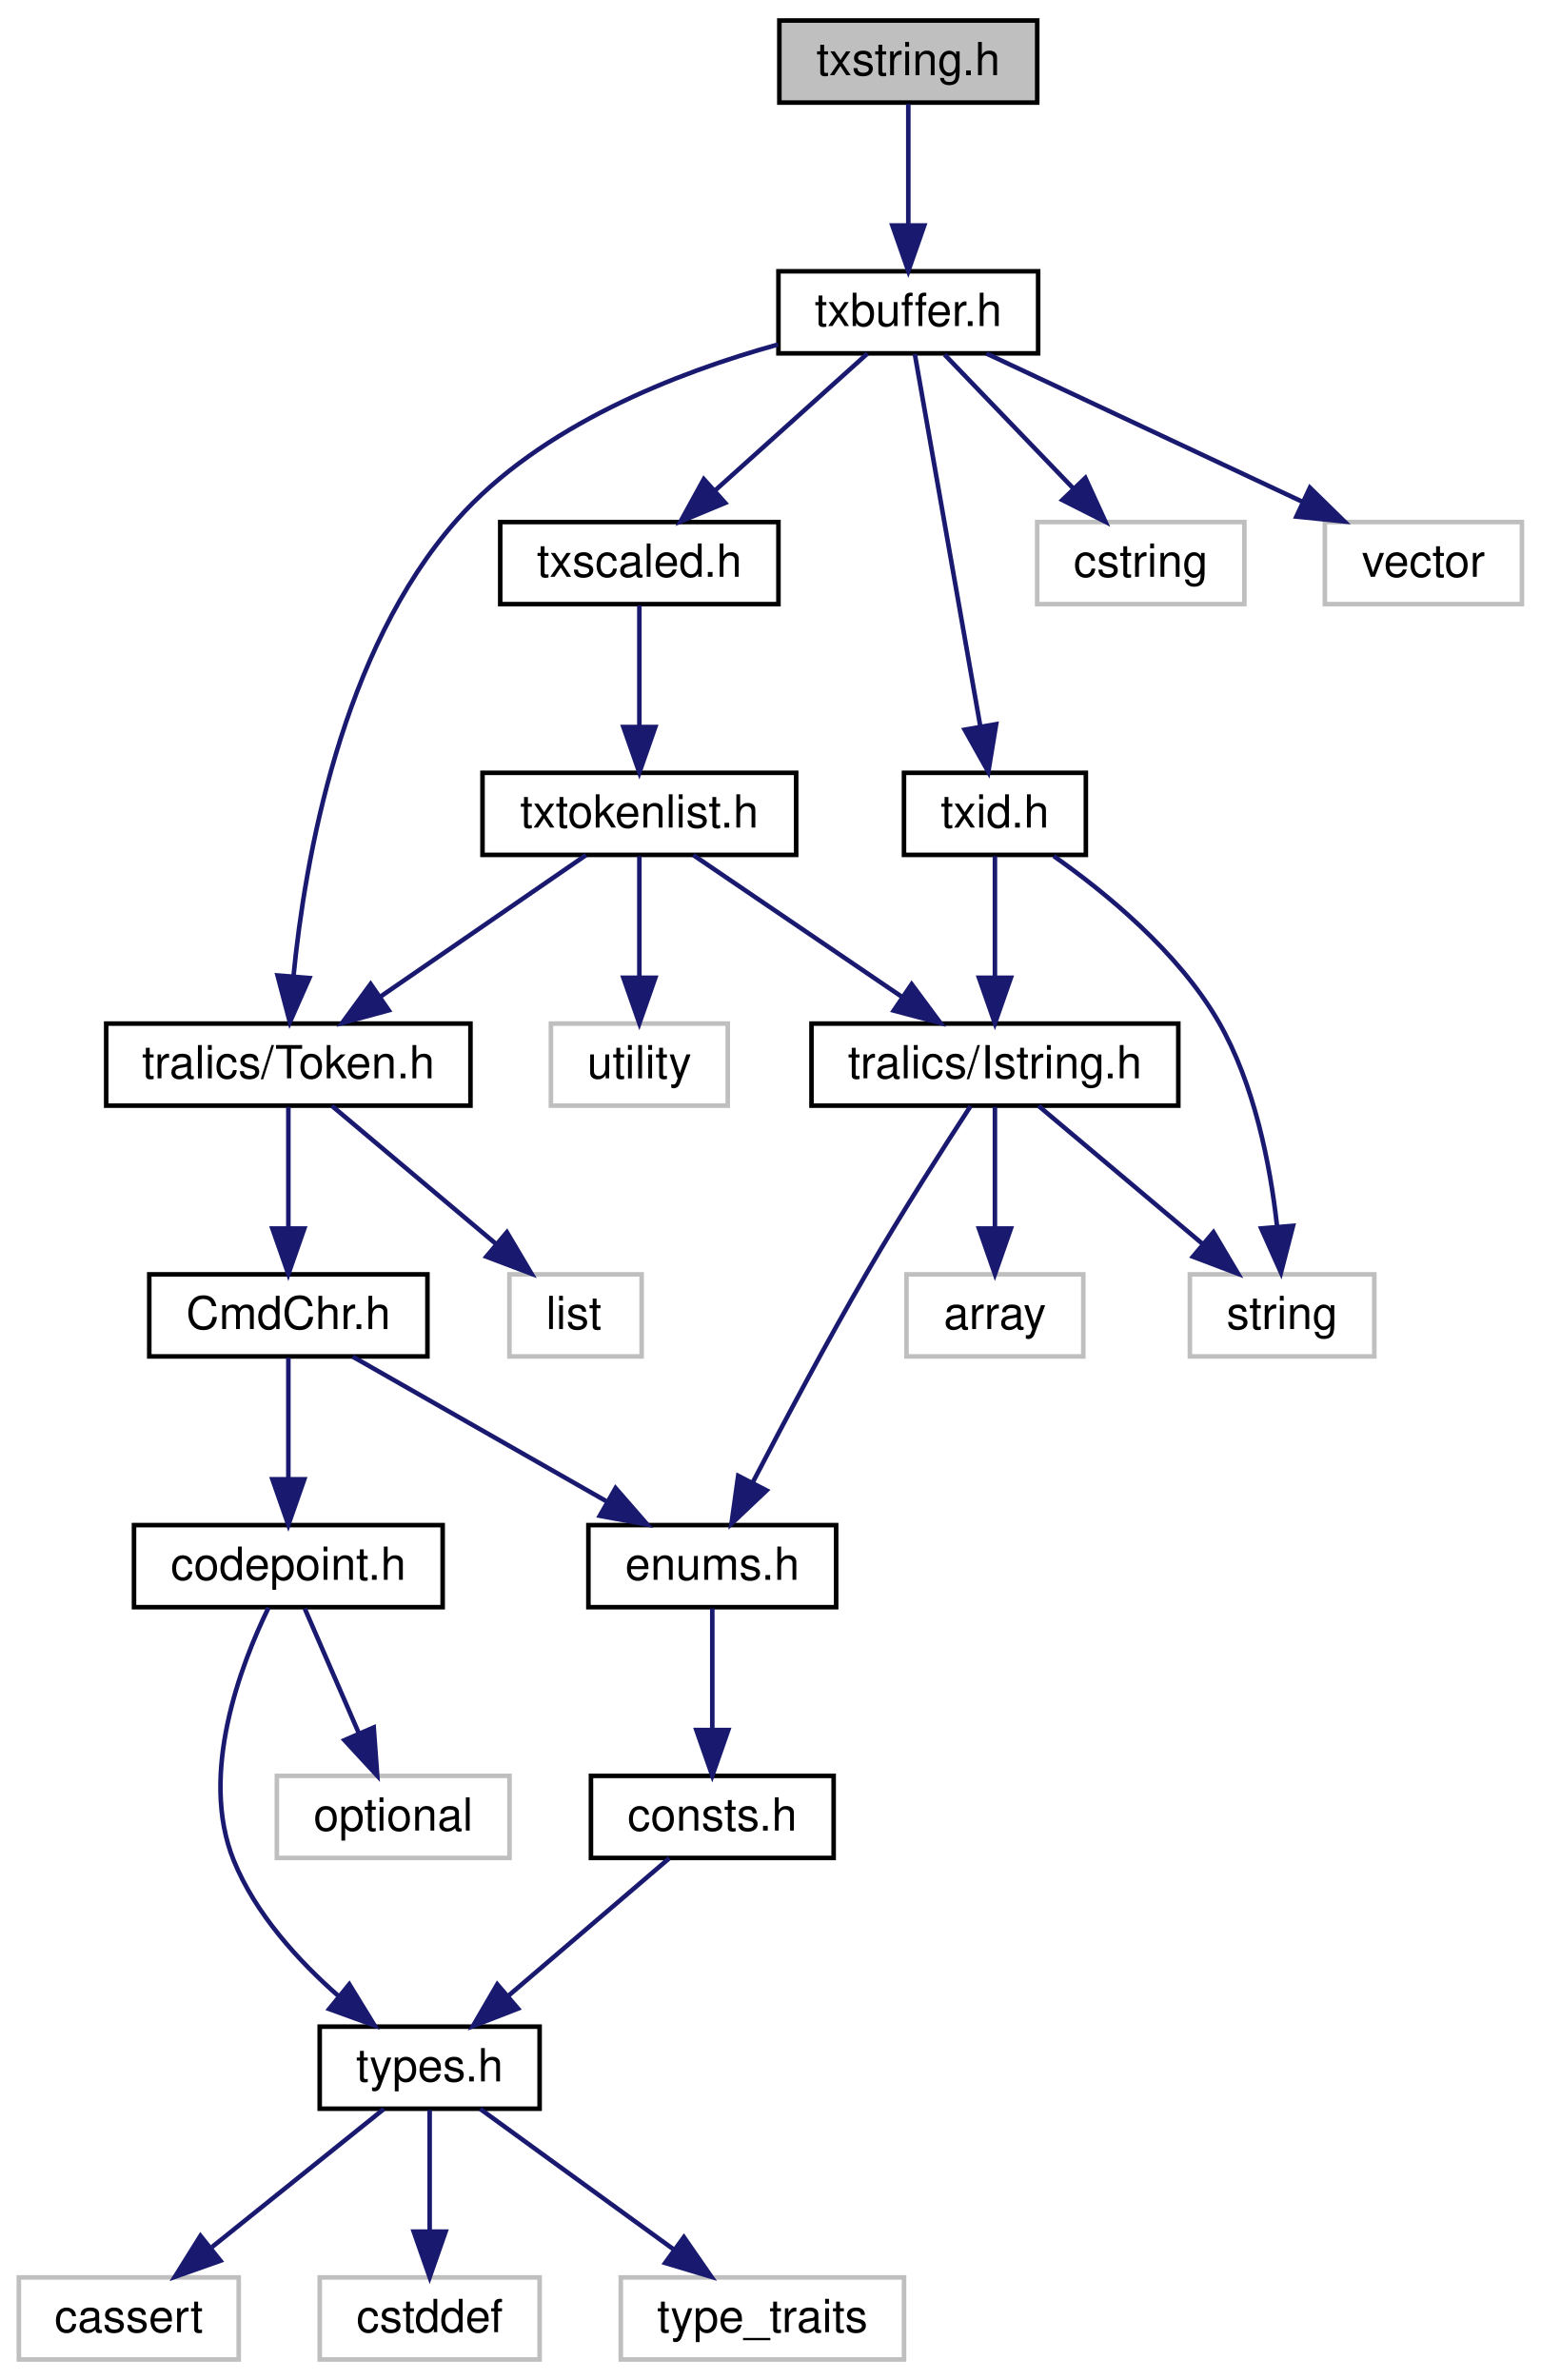
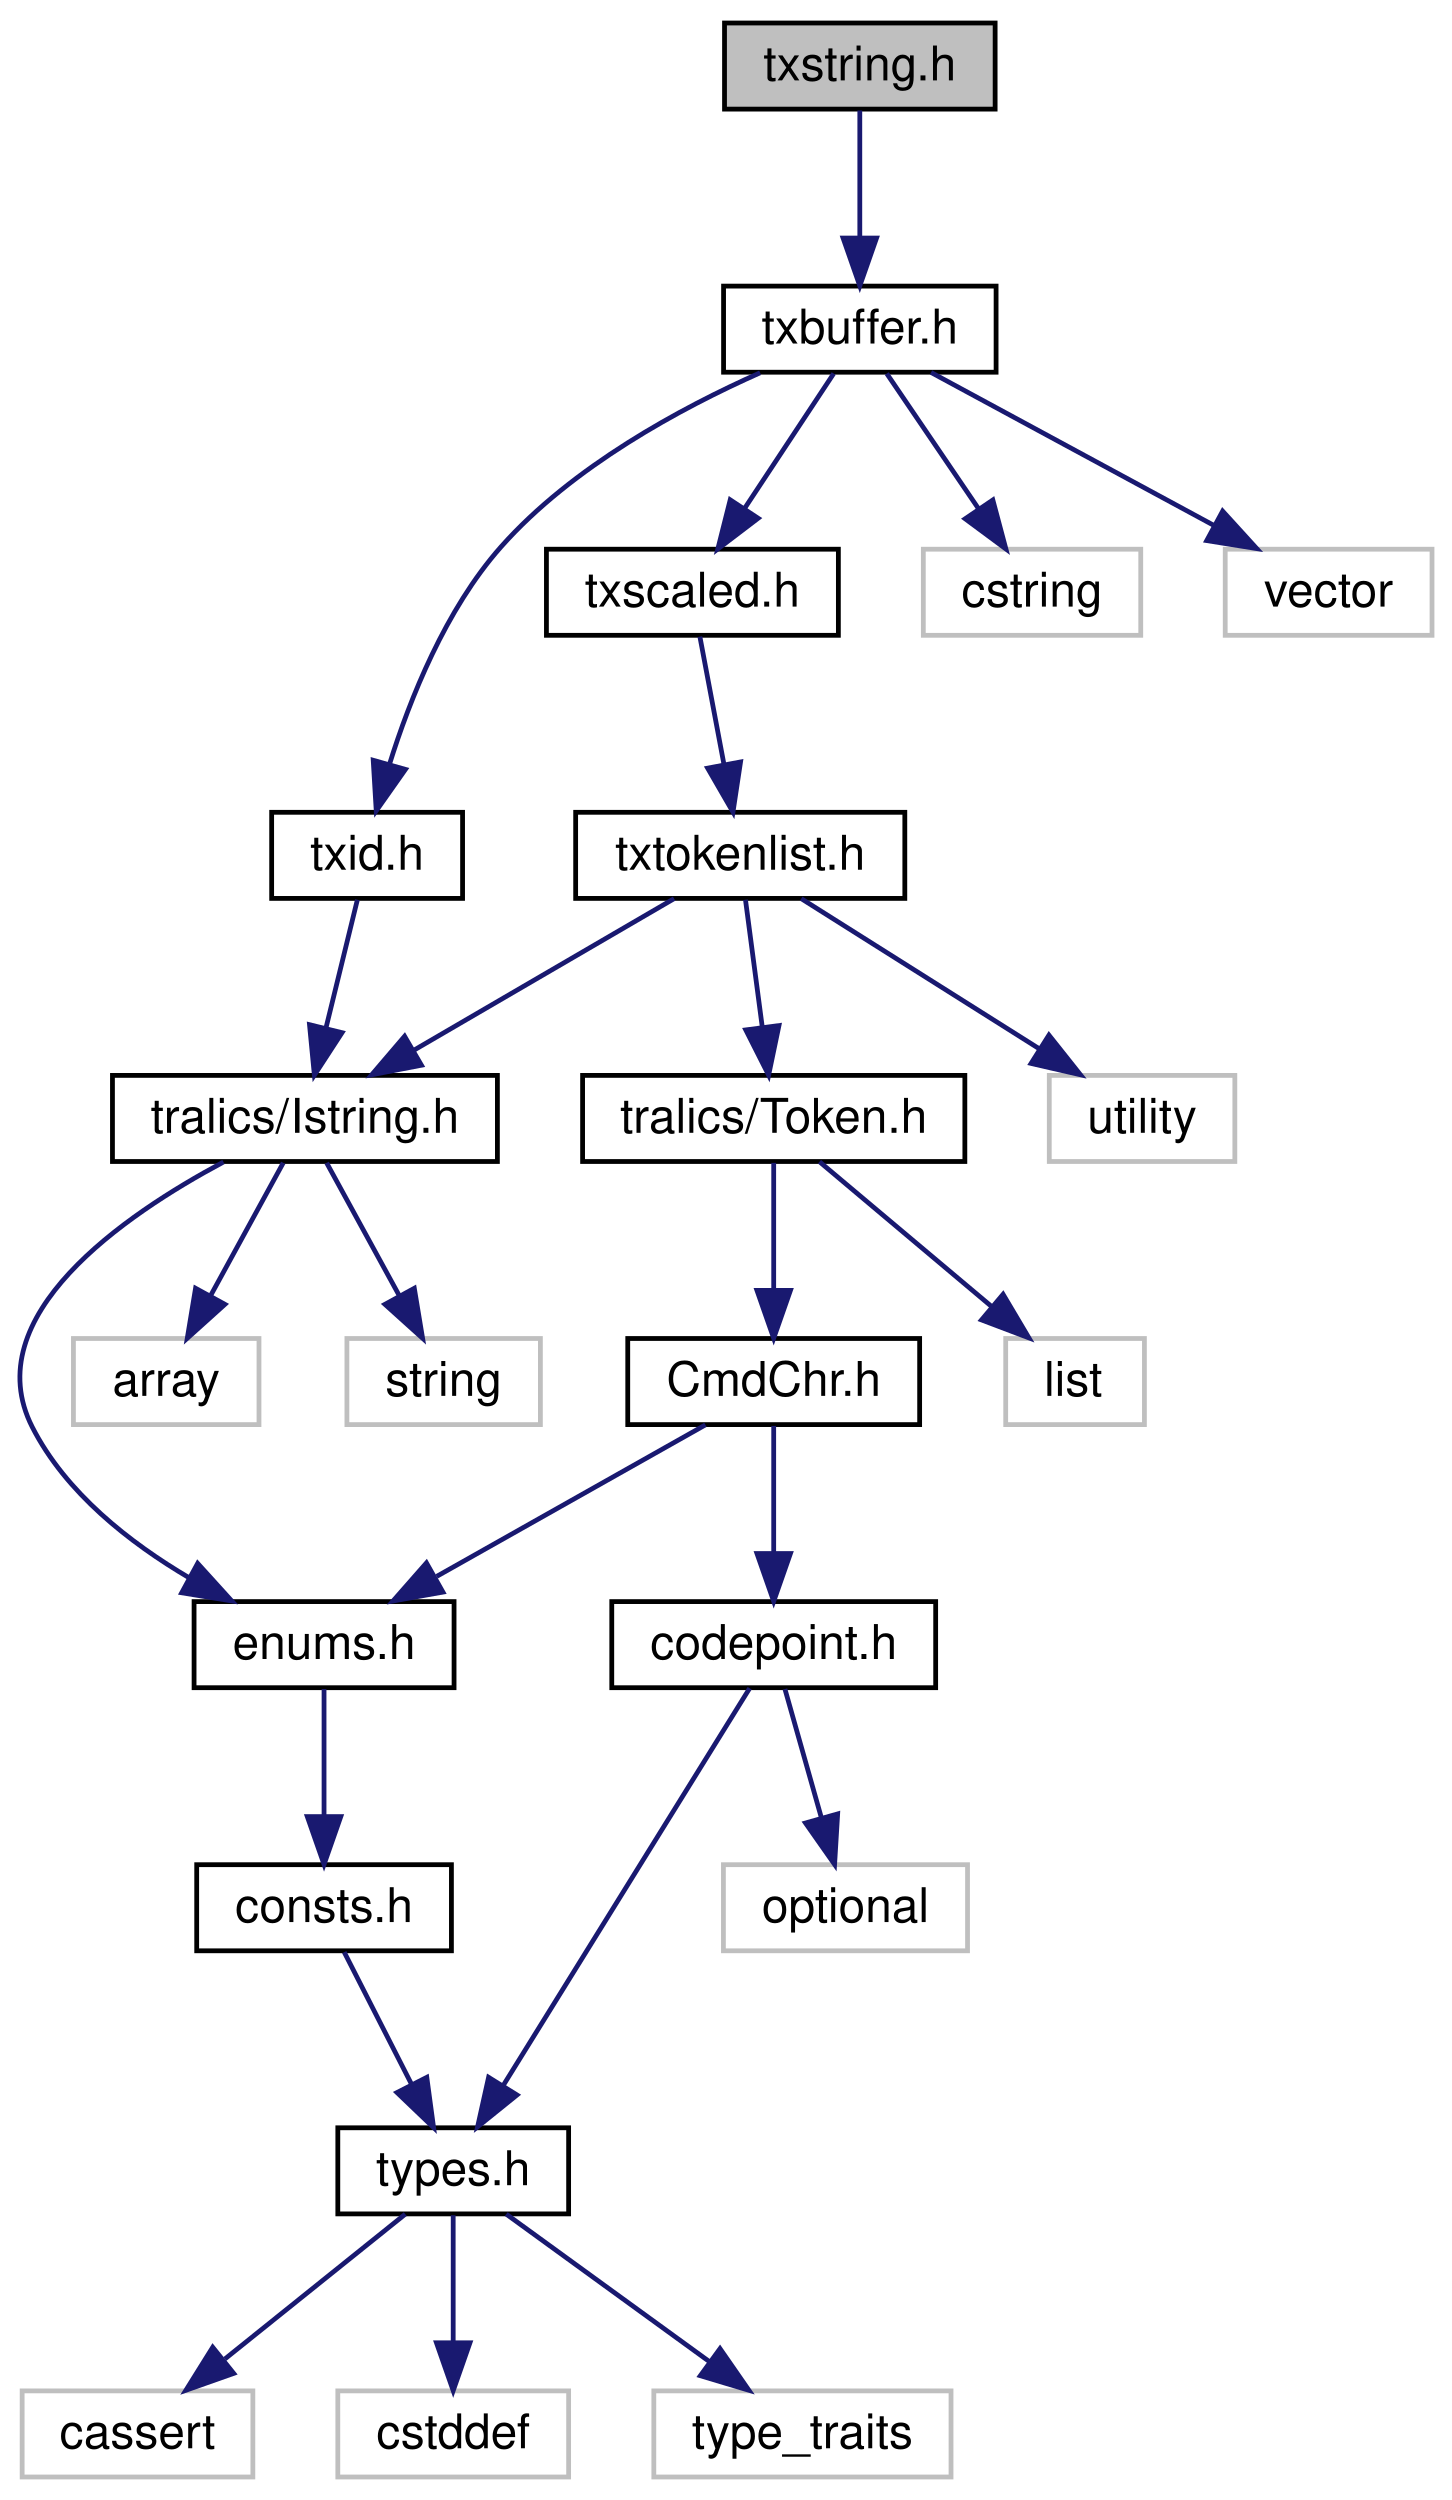
- <svg xmlns="http://www.w3.org/2000/svg" xmlns:xlink="http://www.w3.org/1999/xlink" width="338pt" height="522pt" viewBox="0.00 0.00 337.73 522.00">
+ <svg xmlns="http://www.w3.org/2000/svg" xmlns:xlink="http://www.w3.org/1999/xlink" width="303pt" height="522pt" viewBox="0.00 0.00 303.36 522.00">
  <g id="graph0" class="graph" transform="scale(1 1) rotate(0) translate(4 518)">
    <g id="node1" class="node">
      <g id="a_node1">
        <a xlink:title=" ">
-           <polygon fill="#bfbfbf" stroke="black" points="166.83,-495.5 166.83,-513.5 223.4,-513.5 223.4,-495.5 166.83,-495.5" />
-           <text text-anchor="middle" x="195.12" y="-501.5" font-family="Helvetica,sans-Serif" font-size="10.00">txstring.h</text>
+           <polygon fill="#bfbfbf" stroke="black" points="147.46,-495.5 147.46,-513.5 204.03,-513.5 204.03,-495.5 147.46,-495.5" />
+           <text text-anchor="middle" x="175.74" y="-501.5" font-family="Helvetica,sans-Serif" font-size="10.00">txstring.h</text>
        </a>
      </g>
    </g>
    <g id="node2" class="node">
      <g id="a_node2">
        <a xlink:href="../../dd/d74/txbuffer_8h.html" target="_top" xlink:title=" ">
-           <polygon fill="none" stroke="black" points="166.63,-440.5 166.63,-458.5 223.6,-458.5 223.6,-440.5 166.63,-440.5" />
-           <text text-anchor="middle" x="195.12" y="-446.5" font-family="Helvetica,sans-Serif" font-size="10.00">txbuffer.h</text>
+           <polygon fill="none" stroke="black" points="147.26,-440.5 147.26,-458.5 204.23,-458.5 204.23,-440.5 147.26,-440.5" />
+           <text text-anchor="middle" x="175.74" y="-446.5" font-family="Helvetica,sans-Serif" font-size="10.00">txbuffer.h</text>
        </a>
      </g>
    </g>
    <g id="edge1" class="edge">
-       <path fill="none" stroke="midnightblue" d="M195.12,-495.22C195.12,-488.18 195.12,-477.81 195.12,-468.83" />
-       <polygon fill="midnightblue" stroke="midnightblue" points="198.62,-468.55 195.12,-458.55 191.62,-468.55 198.62,-468.55" />
+       <path fill="none" stroke="midnightblue" d="M175.74,-495.22C175.74,-488.18 175.74,-477.81 175.74,-468.83" />
+       <polygon fill="midnightblue" stroke="midnightblue" points="179.24,-468.55 175.74,-458.55 172.24,-468.55 179.24,-468.55" />
    </g>
    <g id="node3" class="node">
      <g id="a_node3">
-         <a xlink:href="../../dd/dcd/_token_8h.html" target="_top" xlink:title=" ">
-           <polygon fill="none" stroke="black" points="19.16,-275.5 19.16,-293.5 99.07,-293.5 99.07,-275.5 19.16,-275.5" />
-           <text text-anchor="middle" x="59.12" y="-281.5" font-family="Helvetica,sans-Serif" font-size="10.00">tralics/Token.h</text>
+         <a xlink:href="../../d1/d9e/txid_8h.html" target="_top" xlink:title=" ">
+           <polygon fill="none" stroke="black" points="52.79,-330.5 52.79,-348.5 92.7,-348.5 92.7,-330.5 52.79,-330.5" />
+           <text text-anchor="middle" x="72.74" y="-336.5" font-family="Helvetica,sans-Serif" font-size="10.00">txid.h</text>
        </a>
      </g>
    </g>
    <g id="edge2" class="edge">
-       <path fill="none" stroke="midnightblue" d="M166.55,-442.44C144.41,-436.32 114.5,-424.72 96.12,-404 70.69,-375.33 62.74,-329.34 60.25,-303.9" />
-       <polygon fill="midnightblue" stroke="midnightblue" points="63.73,-303.49 59.45,-293.8 56.75,-304.05 63.73,-303.49" />
+       <path fill="none" stroke="midnightblue" d="M154.9,-440.38C138.35,-433.02 115.61,-420.77 100.74,-404 89.14,-390.91 81.69,-372.24 77.42,-358.54" />
+       <polygon fill="midnightblue" stroke="midnightblue" points="80.75,-357.47 74.65,-348.81 74.02,-359.38 80.75,-357.47" />
+     </g>
+     <g id="node13" class="node">
+       <g id="a_node13">
+         <a xlink:href="../../d9/d18/txscaled_8h.html" target="_top" xlink:title=" ">
+           <polygon fill="none" stroke="black" points="110.23,-385.5 110.23,-403.5 171.26,-403.5 171.26,-385.5 110.23,-385.5" />
+           <text text-anchor="middle" x="140.74" y="-391.5" font-family="Helvetica,sans-Serif" font-size="10.00">txscaled.h</text>
+         </a>
+       </g>
+     </g>
+     <g id="edge12" class="edge">
+       <path fill="none" stroke="midnightblue" d="M170.28,-440.22C165.32,-432.71 157.86,-421.41 151.67,-412.05" />
+       <polygon fill="midnightblue" stroke="midnightblue" points="154.49,-409.97 146.06,-403.55 148.65,-413.82 154.49,-409.97" />
+     </g>
+     <g id="node21" class="node">
+       <g id="a_node21">
+         <a xlink:title=" ">
+           <polygon fill="none" stroke="#bfbfbf" points="189.02,-385.5 189.02,-403.5 234.47,-403.5 234.47,-385.5 189.02,-385.5" />
+           <text text-anchor="middle" x="211.74" y="-391.5" font-family="Helvetica,sans-Serif" font-size="10.00">cstring</text>
+         </a>
+       </g>
+     </g>
+     <g id="edge23" class="edge">
+       <path fill="none" stroke="midnightblue" d="M181.37,-440.22C186.47,-432.71 194.14,-421.41 200.5,-412.05" />
+       <polygon fill="midnightblue" stroke="midnightblue" points="203.55,-413.79 206.28,-403.55 197.76,-409.86 203.55,-413.79" />
+     </g>
+     <g id="node22" class="node">
+       <g id="a_node22">
+         <a xlink:title=" ">
+           <polygon fill="none" stroke="#bfbfbf" points="252.13,-385.5 252.13,-403.5 295.36,-403.5 295.36,-385.5 252.13,-385.5" />
+           <text text-anchor="middle" x="273.74" y="-391.5" font-family="Helvetica,sans-Serif" font-size="10.00">vector</text>
+         </a>
+       </g>
+     </g>
+     <g id="edge24" class="edge">
+       <path fill="none" stroke="midnightblue" d="M190.63,-440.45C206.31,-431.97 231.26,-418.48 249.73,-408.49" />
+       <polygon fill="midnightblue" stroke="midnightblue" points="251.59,-411.46 258.72,-403.63 248.26,-405.3 251.59,-411.46" />
+     </g>
+     <g id="node4" class="node">
+       <g id="a_node4">
+         <a xlink:href="../../d5/daf/_istring_8h.html" target="_top" xlink:title=" ">
+           <polygon fill="none" stroke="black" points="19.51,-275.5 19.51,-293.5 99.98,-293.5 99.98,-275.5 19.51,-275.5" />
+           <text text-anchor="middle" x="59.74" y="-281.5" font-family="Helvetica,sans-Serif" font-size="10.00">tralics/Istring.h</text>
+         </a>
+       </g>
+     </g>
+     <g id="edge3" class="edge">
+       <path fill="none" stroke="midnightblue" d="M70.71,-330.22C68.97,-323.1 66.39,-312.58 64.17,-303.53" />
+       <polygon fill="midnightblue" stroke="midnightblue" points="67.5,-302.43 61.72,-293.55 60.7,-304.1 67.5,-302.43" />
+     </g>
+     <g id="node5" class="node">
+       <g id="a_node5">
+         <a xlink:href="../../d0/d0b/enums_8h.html" target="_top" xlink:title=" ">
+           <polygon fill="none" stroke="black" points="36.57,-165.5 36.57,-183.5 90.92,-183.5 90.92,-165.5 36.57,-165.5" />
+           <text text-anchor="middle" x="63.74" y="-171.5" font-family="Helvetica,sans-Serif" font-size="10.00">enums.h</text>
+         </a>
+       </g>
+     </g>
+     <g id="edge4" class="edge">
+       <path fill="none" stroke="midnightblue" d="M42.71,-275.39C21.95,-264.3 -9,-243.11 2.74,-220 9.72,-206.27 23.14,-195.77 35.62,-188.43" />
+       <polygon fill="midnightblue" stroke="midnightblue" points="37.32,-191.49 44.44,-183.64 33.98,-185.34 37.32,-191.49" />
+     </g>
+     <g id="node11" class="node">
+       <g id="a_node11">
+         <a xlink:title=" ">
+           <polygon fill="none" stroke="#bfbfbf" points="11.35,-220.5 11.35,-238.5 50.14,-238.5 50.14,-220.5 11.35,-220.5" />
+           <text text-anchor="middle" x="30.74" y="-226.5" font-family="Helvetica,sans-Serif" font-size="10.00">array</text>
+         </a>
+       </g>
+     </g>
+     <g id="edge10" class="edge">
+       <path fill="none" stroke="midnightblue" d="M55.21,-275.22C51.15,-267.79 45.05,-256.65 39.96,-247.34" />
+       <polygon fill="midnightblue" stroke="midnightblue" points="43.02,-245.64 35.15,-238.55 36.88,-249 43.02,-245.64" />
+     </g>
+     <g id="node12" class="node">
+       <g id="a_node12">
+         <a xlink:title=" ">
+           <polygon fill="none" stroke="#bfbfbf" points="68.52,-220.5 68.52,-238.5 108.97,-238.5 108.97,-220.5 68.52,-220.5" />
+           <text text-anchor="middle" x="88.74" y="-226.5" font-family="Helvetica,sans-Serif" font-size="10.00">string</text>
+         </a>
+       </g>
+     </g>
+     <g id="edge11" class="edge">
+       <path fill="none" stroke="midnightblue" d="M64.28,-275.22C68.34,-267.79 74.44,-256.65 79.53,-247.34" />
+       <polygon fill="midnightblue" stroke="midnightblue" points="82.61,-249 84.34,-238.55 76.47,-245.64 82.61,-249" />
+     </g>
+     <g id="node6" class="node">
+       <g id="a_node6">
+         <a xlink:href="../../d8/db5/consts_8h.html" target="_top" xlink:title=" ">
+           <polygon fill="none" stroke="black" points="37.12,-110.5 37.12,-128.5 90.37,-128.5 90.37,-110.5 37.12,-110.5" />
+           <text text-anchor="middle" x="63.74" y="-116.5" font-family="Helvetica,sans-Serif" font-size="10.00">consts.h</text>
+         </a>
+       </g>
+     </g>
+     <g id="edge5" class="edge">
+       <path fill="none" stroke="midnightblue" d="M63.74,-165.22C63.74,-158.18 63.74,-147.81 63.74,-138.83" />
+       <polygon fill="midnightblue" stroke="midnightblue" points="67.24,-138.55 63.74,-128.55 60.24,-138.55 67.24,-138.55" />
+     </g>
+     <g id="node7" class="node">
+       <g id="a_node7">
+         <a xlink:href="../../d9/d49/types_8h.html" target="_top" xlink:title=" ">
+           <polygon fill="none" stroke="black" points="66.62,-55.5 66.62,-73.5 114.87,-73.5 114.87,-55.5 66.62,-55.5" />
+           <text text-anchor="middle" x="90.74" y="-61.5" font-family="Helvetica,sans-Serif" font-size="10.00">types.h</text>
+         </a>
+       </g>
+     </g>
+     <g id="edge6" class="edge">
+       <path fill="none" stroke="midnightblue" d="M67.96,-110.22C71.71,-102.86 77.31,-91.88 82.01,-82.64" />
+       <polygon fill="midnightblue" stroke="midnightblue" points="85.22,-84.05 86.64,-73.55 78.99,-80.87 85.22,-84.05" />
+     </g>
+     <g id="node8" class="node">
+       <g id="a_node8">
+         <a xlink:title=" ">
+           <polygon fill="none" stroke="#bfbfbf" points="0.63,-0.5 0.63,-18.5 48.86,-18.5 48.86,-0.5 0.63,-0.5" />
+           <text text-anchor="middle" x="24.74" y="-6.5" font-family="Helvetica,sans-Serif" font-size="10.00">cassert</text>
+         </a>
+       </g>
+     </g>
+     <g id="edge7" class="edge">
+       <path fill="none" stroke="midnightblue" d="M80.72,-55.45C70.74,-47.43 55.19,-34.95 43.01,-25.17" />
+       <polygon fill="midnightblue" stroke="midnightblue" points="44.85,-22.16 34.86,-18.63 40.47,-27.62 44.85,-22.16" />
+     </g>
+     <g id="node9" class="node">
+       <g id="a_node9">
+         <a xlink:title=" ">
+           <polygon fill="none" stroke="#bfbfbf" points="66.62,-0.5 66.62,-18.5 114.87,-18.5 114.87,-0.5 66.62,-0.5" />
+           <text text-anchor="middle" x="90.74" y="-6.5" font-family="Helvetica,sans-Serif" font-size="10.00">cstddef</text>
+         </a>
+       </g>
+     </g>
+     <g id="edge8" class="edge">
+       <path fill="none" stroke="midnightblue" d="M90.74,-55.22C90.74,-48.18 90.74,-37.81 90.74,-28.83" />
+       <polygon fill="midnightblue" stroke="midnightblue" points="94.24,-28.55 90.74,-18.55 87.24,-28.55 94.24,-28.55" />
+     </g>
+     <g id="node10" class="node">
+       <g id="a_node10">
+         <a xlink:title=" ">
+           <polygon fill="none" stroke="#bfbfbf" points="132.68,-0.5 132.68,-18.5 194.81,-18.5 194.81,-0.5 132.68,-0.5" />
+           <text text-anchor="middle" x="163.74" y="-6.5" font-family="Helvetica,sans-Serif" font-size="10.00">type_traits</text>
+         </a>
+       </g>
+     </g>
+     <g id="edge9" class="edge">
+       <path fill="none" stroke="midnightblue" d="M101.83,-55.45C113.09,-47.28 130.74,-34.46 144.32,-24.6" />
+       <polygon fill="midnightblue" stroke="midnightblue" points="146.52,-27.33 152.55,-18.63 142.4,-21.67 146.52,-27.33" />
    </g>
    <g id="node14" class="node">
      <g id="a_node14">
-         <a xlink:href="../../d1/d9e/txid_8h.html" target="_top" xlink:title=" ">
-           <polygon fill="none" stroke="black" points="194.17,-330.5 194.17,-348.5 234.07,-348.5 234.07,-330.5 194.17,-330.5" />
-           <text text-anchor="middle" x="214.12" y="-336.5" font-family="Helvetica,sans-Serif" font-size="10.00">txid.h</text>
-         </a>
-       </g>
+         <a xlink:href="../../dc/d91/txtokenlist_8h.html" target="_top" xlink:title=" ">
+           <polygon fill="none" stroke="black" points="116.34,-330.5 116.34,-348.5 185.15,-348.5 185.15,-330.5 116.34,-330.5" />
+           <text text-anchor="middle" x="150.74" y="-336.5" font-family="Helvetica,sans-Serif" font-size="10.00">txtokenlist.h</text>
+         </a>
+       </g>
+     </g>
+     <g id="edge13" class="edge">
+       <path fill="none" stroke="midnightblue" d="M142.31,-385.22C143.65,-378.1 145.64,-367.58 147.34,-358.53" />
+       <polygon fill="midnightblue" stroke="midnightblue" points="150.81,-359.03 149.23,-348.55 143.93,-357.73 150.81,-359.03" />
    </g>
    <g id="edge14" class="edge">
-       <path fill="none" stroke="midnightblue" d="M196.54,-440.38C199.58,-423.1 206.76,-382.33 210.94,-358.56" />
-       <polygon fill="midnightblue" stroke="midnightblue" points="214.39,-359.17 212.67,-348.71 207.49,-357.95 214.39,-359.17" />
+       <path fill="none" stroke="midnightblue" d="M136.92,-330.45C122.49,-322.05 99.62,-308.72 82.51,-298.76" />
+       <polygon fill="midnightblue" stroke="midnightblue" points="84.1,-295.63 73.7,-293.63 80.58,-301.68 84.1,-295.63" />
+     </g>
+     <g id="node15" class="node">
+       <g id="a_node15">
+         <a xlink:href="../../dd/dcd/_token_8h.html" target="_top" xlink:title=" ">
+           <polygon fill="none" stroke="black" points="117.79,-275.5 117.79,-293.5 197.7,-293.5 197.7,-275.5 117.79,-275.5" />
+           <text text-anchor="middle" x="157.74" y="-281.5" font-family="Helvetica,sans-Serif" font-size="10.00">tralics/Token.h</text>
+         </a>
+       </g>
+     </g>
+     <g id="edge15" class="edge">
+       <path fill="none" stroke="midnightblue" d="M151.84,-330.22C152.78,-323.1 154.17,-312.58 155.36,-303.53" />
+       <polygon fill="midnightblue" stroke="midnightblue" points="158.84,-303.92 156.68,-293.55 151.9,-303.01 158.84,-303.92" />
+     </g>
+     <g id="node20" class="node">
+       <g id="a_node20">
+         <a xlink:title=" ">
+           <polygon fill="none" stroke="#bfbfbf" points="215.35,-275.5 215.35,-293.5 254.14,-293.5 254.14,-275.5 215.35,-275.5" />
+           <text text-anchor="middle" x="234.74" y="-281.5" font-family="Helvetica,sans-Serif" font-size="10.00">utility</text>
+         </a>
+       </g>
+     </g>
+     <g id="edge22" class="edge">
+       <path fill="none" stroke="midnightblue" d="M163.5,-330.45C176.7,-322.12 197.55,-308.97 213.29,-299.04" />
+       <polygon fill="midnightblue" stroke="midnightblue" points="215.28,-301.92 221.87,-293.63 211.54,-296 215.28,-301.92" />
+     </g>
+     <g id="node16" class="node">
+       <g id="a_node16">
+         <a xlink:href="../../d2/d68/_cmd_chr_8h.html" target="_top" xlink:title=" ">
+           <polygon fill="none" stroke="black" points="127.23,-220.5 127.23,-238.5 188.25,-238.5 188.25,-220.5 127.23,-220.5" />
+           <text text-anchor="middle" x="157.74" y="-226.5" font-family="Helvetica,sans-Serif" font-size="10.00">CmdChr.h</text>
+         </a>
+       </g>
+     </g>
+     <g id="edge16" class="edge">
+       <path fill="none" stroke="midnightblue" d="M157.74,-275.22C157.74,-268.18 157.74,-257.81 157.74,-248.83" />
+       <polygon fill="midnightblue" stroke="midnightblue" points="161.24,-248.55 157.74,-238.55 154.24,-248.55 161.24,-248.55" />
+     </g>
+     <g id="node19" class="node">
+       <g id="a_node19">
+         <a xlink:title=" ">
+           <polygon fill="none" stroke="#bfbfbf" points="206.24,-220.5 206.24,-238.5 235.24,-238.5 235.24,-220.5 206.24,-220.5" />
+           <text text-anchor="middle" x="220.36" y="-226.5" font-family="Helvetica,sans-Serif" font-size="10.00">list</text>
+         </a>
+       </g>
+     </g>
+     <g id="edge21" class="edge">
+       <path fill="none" stroke="midnightblue" d="M167.31,-275.45C176.84,-267.43 191.68,-254.95 203.31,-245.17" />
+       <polygon fill="midnightblue" stroke="midnightblue" points="205.69,-247.74 211.09,-238.63 201.18,-242.38 205.69,-247.74" />
+     </g>
+     <g id="edge20" class="edge">
+       <path fill="none" stroke="midnightblue" d="M143.47,-220.45C128.56,-212.05 104.93,-198.72 87.27,-188.76" />
+       <polygon fill="midnightblue" stroke="midnightblue" points="88.59,-185.49 78.16,-183.63 85.15,-191.59 88.59,-185.49" />
+     </g>
+     <g id="node17" class="node">
+       <g id="a_node17">
+         <a xlink:href="../../d8/d47/codepoint_8h.html" target="_top" xlink:title=" ">
+           <polygon fill="none" stroke="black" points="123.89,-165.5 123.89,-183.5 191.6,-183.5 191.6,-165.5 123.89,-165.5" />
+           <text text-anchor="middle" x="157.74" y="-171.5" font-family="Helvetica,sans-Serif" font-size="10.00">codepoint.h</text>
+         </a>
+       </g>
+     </g>
+     <g id="edge17" class="edge">
+       <path fill="none" stroke="midnightblue" d="M157.74,-220.22C157.74,-213.18 157.74,-202.81 157.74,-193.83" />
+       <polygon fill="midnightblue" stroke="midnightblue" points="161.24,-193.55 157.74,-183.55 154.24,-193.55 161.24,-193.55" />
+     </g>
+     <g id="edge18" class="edge">
+       <path fill="none" stroke="midnightblue" d="M152.71,-165.38C141.8,-147.79 115.77,-105.85 101.16,-82.29" />
+       <polygon fill="midnightblue" stroke="midnightblue" points="104.08,-80.36 95.84,-73.71 98.14,-84.05 104.08,-80.36" />
    </g>
    <g id="node18" class="node">
      <g id="a_node18">
-         <a xlink:href="../../d9/d18/txscaled_8h.html" target="_top" xlink:title=" ">
-           <polygon fill="none" stroke="black" points="105.6,-385.5 105.6,-403.5 166.63,-403.5 166.63,-385.5 105.6,-385.5" />
-           <text text-anchor="middle" x="136.12" y="-391.5" font-family="Helvetica,sans-Serif" font-size="10.00">txscaled.h</text>
-         </a>
-       </g>
-     </g>
-     <g id="edge20" class="edge">
-       <path fill="none" stroke="midnightblue" d="M186.15,-440.45C177.32,-432.51 163.6,-420.19 152.76,-410.45" />
-       <polygon fill="midnightblue" stroke="midnightblue" points="154.94,-407.7 145.16,-403.63 150.26,-412.91 154.94,-407.7" />
-     </g>
-     <g id="node21" class="node">
-       <g id="a_node21">
-         <a xlink:title=" ">
-           <polygon fill="none" stroke="#bfbfbf" points="223.39,-385.5 223.39,-403.5 268.84,-403.5 268.84,-385.5 223.39,-385.5" />
-           <text text-anchor="middle" x="246.12" y="-391.5" font-family="Helvetica,sans-Serif" font-size="10.00">cstring</text>
-         </a>
-       </g>
-     </g>
-     <g id="edge25" class="edge">
-       <path fill="none" stroke="midnightblue" d="M203.08,-440.22C210.61,-432.39 222.09,-420.46 231.3,-410.89" />
-       <polygon fill="midnightblue" stroke="midnightblue" points="233.96,-413.18 238.37,-403.55 228.91,-408.33 233.96,-413.18" />
-     </g>
-     <g id="node22" class="node">
-       <g id="a_node22">
-         <a xlink:title=" ">
-           <polygon fill="none" stroke="#bfbfbf" points="286.5,-385.5 286.5,-403.5 329.73,-403.5 329.73,-385.5 286.5,-385.5" />
-           <text text-anchor="middle" x="308.12" y="-391.5" font-family="Helvetica,sans-Serif" font-size="10.00">vector</text>
-         </a>
-       </g>
-     </g>
-     <g id="edge26" class="edge">
-       <path fill="none" stroke="midnightblue" d="M212.28,-440.45C230.7,-431.81 260.19,-417.98 281.59,-407.94" />
-       <polygon fill="midnightblue" stroke="midnightblue" points="283.22,-411.04 290.79,-403.63 280.25,-404.7 283.22,-411.04" />
-     </g>
-     <g id="node4" class="node">
-       <g id="a_node4">
-         <a xlink:href="../../d2/d68/_cmd_chr_8h.html" target="_top" xlink:title=" ">
-           <polygon fill="none" stroke="black" points="28.61,-220.5 28.61,-238.5 89.63,-238.5 89.63,-220.5 28.61,-220.5" />
-           <text text-anchor="middle" x="59.12" y="-226.5" font-family="Helvetica,sans-Serif" font-size="10.00">CmdChr.h</text>
-         </a>
-       </g>
-     </g>
-     <g id="edge3" class="edge">
-       <path fill="none" stroke="midnightblue" d="M59.12,-275.22C59.12,-268.18 59.12,-257.81 59.12,-248.83" />
-       <polygon fill="midnightblue" stroke="midnightblue" points="62.62,-248.55 59.12,-238.55 55.62,-248.55 62.62,-248.55" />
-     </g>
-     <g id="node13" class="node">
-       <g id="a_node13">
-         <a xlink:title=" ">
-           <polygon fill="none" stroke="#bfbfbf" points="107.62,-220.5 107.62,-238.5 136.62,-238.5 136.62,-220.5 107.62,-220.5" />
-           <text text-anchor="middle" x="121.73" y="-226.5" font-family="Helvetica,sans-Serif" font-size="10.00">list</text>
-         </a>
-       </g>
-     </g>
-     <g id="edge13" class="edge">
-       <path fill="none" stroke="midnightblue" d="M68.68,-275.45C78.21,-267.43 93.06,-254.95 104.68,-245.17" />
-       <polygon fill="midnightblue" stroke="midnightblue" points="107.06,-247.74 112.46,-238.63 102.55,-242.38 107.06,-247.74" />
-     </g>
-     <g id="node5" class="node">
-       <g id="a_node5">
-         <a xlink:href="../../d8/d47/codepoint_8h.html" target="_top" xlink:title=" ">
-           <polygon fill="none" stroke="black" points="25.26,-165.5 25.26,-183.5 92.97,-183.5 92.97,-165.5 25.26,-165.5" />
-           <text text-anchor="middle" x="59.12" y="-171.5" font-family="Helvetica,sans-Serif" font-size="10.00">codepoint.h</text>
-         </a>
-       </g>
-     </g>
-     <g id="edge4" class="edge">
-       <path fill="none" stroke="midnightblue" d="M59.12,-220.22C59.12,-213.18 59.12,-202.81 59.12,-193.83" />
-       <polygon fill="midnightblue" stroke="midnightblue" points="62.62,-193.55 59.12,-183.55 55.62,-193.55 62.62,-193.55" />
-     </g>
-     <g id="node11" class="node">
-       <g id="a_node11">
-         <a xlink:href="../../d0/d0b/enums_8h.html" target="_top" xlink:title=" ">
-           <polygon fill="none" stroke="black" points="124.94,-165.5 124.94,-183.5 179.29,-183.5 179.29,-165.5 124.94,-165.5" />
-           <text text-anchor="middle" x="152.12" y="-171.5" font-family="Helvetica,sans-Serif" font-size="10.00">enums.h</text>
-         </a>
-       </g>
-     </g>
-     <g id="edge10" class="edge">
-       <path fill="none" stroke="midnightblue" d="M73.24,-220.45C87.99,-212.05 111.36,-198.72 128.84,-188.76" />
-       <polygon fill="midnightblue" stroke="midnightblue" points="130.9,-191.62 137.86,-183.63 127.44,-185.54 130.9,-191.62" />
-     </g>
-     <g id="node6" class="node">
-       <g id="a_node6">
-         <a xlink:href="../../d9/d49/types_8h.html" target="_top" xlink:title=" ">
-           <polygon fill="none" stroke="black" points="66,-55.5 66,-73.5 114.24,-73.5 114.24,-55.5 66,-55.5" />
-           <text text-anchor="middle" x="90.12" y="-61.5" font-family="Helvetica,sans-Serif" font-size="10.00">types.h</text>
-         </a>
-       </g>
-     </g>
-     <g id="edge5" class="edge">
-       <path fill="none" stroke="midnightblue" d="M54.77,-165.4C48.76,-153.04 39.46,-128.93 47.12,-110 51.86,-98.26 61.36,-87.89 70.22,-80.12" />
-       <polygon fill="midnightblue" stroke="midnightblue" points="72.49,-82.79 78.03,-73.76 68.07,-77.37 72.49,-82.79" />
-     </g>
-     <g id="node10" class="node">
-       <g id="a_node10">
-         <a xlink:title=" ">
-           <polygon fill="none" stroke="#bfbfbf" points="56.6,-110.5 56.6,-128.5 107.63,-128.5 107.63,-110.5 56.6,-110.5" />
-           <text text-anchor="middle" x="82.12" y="-116.5" font-family="Helvetica,sans-Serif" font-size="10.00">optional</text>
-         </a>
-       </g>
-     </g>
-     <g id="edge9" class="edge">
-       <path fill="none" stroke="midnightblue" d="M62.71,-165.22C65.87,-157.94 70.57,-147.11 74.55,-137.93" />
-       <polygon fill="midnightblue" stroke="midnightblue" points="77.85,-139.12 78.62,-128.55 71.43,-136.33 77.85,-139.12" />
-     </g>
-     <g id="node7" class="node">
-       <g id="a_node7">
-         <a xlink:title=" ">
-           <polygon fill="none" stroke="#bfbfbf" points="0,-0.5 0,-18.5 48.23,-18.5 48.23,-0.5 0,-0.5" />
-           <text text-anchor="middle" x="24.12" y="-6.5" font-family="Helvetica,sans-Serif" font-size="10.00">cassert</text>
-         </a>
-       </g>
-     </g>
-     <g id="edge6" class="edge">
-       <path fill="none" stroke="midnightblue" d="M80.09,-55.45C70.11,-47.43 54.56,-34.95 42.38,-25.17" />
-       <polygon fill="midnightblue" stroke="midnightblue" points="44.22,-22.16 34.23,-18.63 39.84,-27.62 44.22,-22.16" />
-     </g>
-     <g id="node8" class="node">
-       <g id="a_node8">
-         <a xlink:title=" ">
-           <polygon fill="none" stroke="#bfbfbf" points="66,-0.5 66,-18.5 114.24,-18.5 114.24,-0.5 66,-0.5" />
-           <text text-anchor="middle" x="90.12" y="-6.5" font-family="Helvetica,sans-Serif" font-size="10.00">cstddef</text>
-         </a>
-       </g>
-     </g>
-     <g id="edge7" class="edge">
-       <path fill="none" stroke="midnightblue" d="M90.12,-55.22C90.12,-48.18 90.12,-37.81 90.12,-28.83" />
-       <polygon fill="midnightblue" stroke="midnightblue" points="93.62,-28.55 90.12,-18.55 86.62,-28.55 93.62,-28.55" />
-     </g>
-     <g id="node9" class="node">
-       <g id="a_node9">
-         <a xlink:title=" ">
-           <polygon fill="none" stroke="#bfbfbf" points="132.05,-0.5 132.05,-18.5 194.18,-18.5 194.18,-0.5 132.05,-0.5" />
-           <text text-anchor="middle" x="163.12" y="-6.5" font-family="Helvetica,sans-Serif" font-size="10.00">type_traits</text>
-         </a>
-       </g>
-     </g>
-     <g id="edge8" class="edge">
-       <path fill="none" stroke="midnightblue" d="M101.2,-55.45C112.46,-47.28 130.11,-34.46 143.7,-24.6" />
-       <polygon fill="midnightblue" stroke="midnightblue" points="145.89,-27.33 151.92,-18.63 141.78,-21.67 145.89,-27.33" />
-     </g>
-     <g id="node12" class="node">
-       <g id="a_node12">
-         <a xlink:href="../../d8/db5/consts_8h.html" target="_top" xlink:title=" ">
-           <polygon fill="none" stroke="black" points="125.5,-110.5 125.5,-128.5 178.74,-128.5 178.74,-110.5 125.5,-110.5" />
-           <text text-anchor="middle" x="152.12" y="-116.5" font-family="Helvetica,sans-Serif" font-size="10.00">consts.h</text>
-         </a>
-       </g>
-     </g>
-     <g id="edge11" class="edge">
-       <path fill="none" stroke="midnightblue" d="M152.12,-165.22C152.12,-158.18 152.12,-147.81 152.12,-138.83" />
-       <polygon fill="midnightblue" stroke="midnightblue" points="155.62,-138.55 152.12,-128.55 148.62,-138.55 155.62,-138.55" />
-     </g>
-     <g id="edge12" class="edge">
-       <path fill="none" stroke="midnightblue" d="M142.7,-110.45C133.32,-102.43 118.71,-89.95 107.27,-80.17" />
-       <polygon fill="midnightblue" stroke="midnightblue" points="109.5,-77.46 99.62,-73.63 104.95,-82.78 109.5,-77.46" />
-     </g>
-     <g id="node15" class="node">
-       <g id="a_node15">
-         <a xlink:href="../../d5/daf/_istring_8h.html" target="_top" xlink:title=" ">
-           <polygon fill="none" stroke="black" points="173.88,-275.5 173.88,-293.5 254.35,-293.5 254.35,-275.5 173.88,-275.5" />
-           <text text-anchor="middle" x="214.12" y="-281.5" font-family="Helvetica,sans-Serif" font-size="10.00">tralics/Istring.h</text>
-         </a>
-       </g>
-     </g>
-     <g id="edge15" class="edge">
-       <path fill="none" stroke="midnightblue" d="M214.12,-330.22C214.12,-323.18 214.12,-312.81 214.12,-303.83" />
-       <polygon fill="midnightblue" stroke="midnightblue" points="217.62,-303.55 214.12,-293.55 210.62,-303.55 217.62,-303.55" />
-     </g>
-     <g id="node17" class="node">
-       <g id="a_node17">
-         <a xlink:title=" ">
-           <polygon fill="none" stroke="#bfbfbf" points="256.89,-220.5 256.89,-238.5 297.34,-238.5 297.34,-220.5 256.89,-220.5" />
-           <text text-anchor="middle" x="277.12" y="-226.5" font-family="Helvetica,sans-Serif" font-size="10.00">string</text>
+         <a xlink:title=" ">
+           <polygon fill="none" stroke="#bfbfbf" points="147.23,-110.5 147.23,-128.5 198.26,-128.5 198.26,-110.5 147.23,-110.5" />
+           <text text-anchor="middle" x="172.74" y="-116.5" font-family="Helvetica,sans-Serif" font-size="10.00">optional</text>
        </a>
      </g>
    </g>
    <g id="edge19" class="edge">
-       <path fill="none" stroke="midnightblue" d="M227.03,-330.23C238.31,-322.3 254.24,-309.31 263.12,-294 271.08,-280.25 274.52,-262.42 276,-249.16" />
-       <polygon fill="midnightblue" stroke="midnightblue" points="279.52,-249.15 276.87,-238.89 272.54,-248.57 279.52,-249.15" />
-     </g>
-     <g id="edge16" class="edge">
-       <path fill="none" stroke="midnightblue" d="M208.78,-275.4C203.01,-266.56 193.64,-251.94 186.12,-239 177.19,-223.65 167.7,-205.78 161.02,-192.92" />
-       <polygon fill="midnightblue" stroke="midnightblue" points="164.03,-191.11 156.33,-183.82 157.8,-194.31 164.03,-191.11" />
-     </g>
-     <g id="node16" class="node">
-       <g id="a_node16">
-         <a xlink:title=" ">
-           <polygon fill="none" stroke="#bfbfbf" points="194.72,-220.5 194.72,-238.5 233.51,-238.5 233.51,-220.5 194.72,-220.5" />
-           <text text-anchor="middle" x="214.12" y="-226.5" font-family="Helvetica,sans-Serif" font-size="10.00">array</text>
-         </a>
-       </g>
-     </g>
-     <g id="edge17" class="edge">
-       <path fill="none" stroke="midnightblue" d="M214.12,-275.22C214.12,-268.18 214.12,-257.81 214.12,-248.83" />
-       <polygon fill="midnightblue" stroke="midnightblue" points="217.62,-248.55 214.12,-238.55 210.62,-248.55 217.62,-248.55" />
-     </g>
-     <g id="edge18" class="edge">
-       <path fill="none" stroke="midnightblue" d="M223.68,-275.45C233.21,-267.43 248.06,-254.95 259.68,-245.17" />
-       <polygon fill="midnightblue" stroke="midnightblue" points="262.06,-247.74 267.46,-238.63 257.55,-242.38 262.06,-247.74" />
-     </g>
-     <g id="node19" class="node">
-       <g id="a_node19">
-         <a xlink:href="../../dc/d91/txtokenlist_8h.html" target="_top" xlink:title=" ">
-           <polygon fill="none" stroke="black" points="101.71,-330.5 101.71,-348.5 170.52,-348.5 170.52,-330.5 101.71,-330.5" />
-           <text text-anchor="middle" x="136.12" y="-336.5" font-family="Helvetica,sans-Serif" font-size="10.00">txtokenlist.h</text>
-         </a>
-       </g>
-     </g>
-     <g id="edge21" class="edge">
-       <path fill="none" stroke="midnightblue" d="M136.12,-385.22C136.12,-378.18 136.12,-367.81 136.12,-358.83" />
-       <polygon fill="midnightblue" stroke="midnightblue" points="139.62,-358.55 136.12,-348.55 132.62,-358.55 139.62,-358.55" />
-     </g>
-     <g id="edge23" class="edge">
-       <path fill="none" stroke="midnightblue" d="M124.42,-330.45C112.44,-322.2 93.57,-309.22 79.19,-299.32" />
-       <polygon fill="midnightblue" stroke="midnightblue" points="81.14,-296.41 70.92,-293.63 77.17,-302.18 81.14,-296.41" />
-     </g>
-     <g id="edge22" class="edge">
-       <path fill="none" stroke="midnightblue" d="M147.96,-330.45C160.1,-322.2 179.21,-309.22 193.78,-299.32" />
-       <polygon fill="midnightblue" stroke="midnightblue" points="195.85,-302.14 202.16,-293.63 191.92,-296.35 195.85,-302.14" />
-     </g>
-     <g id="node20" class="node">
-       <g id="a_node20">
-         <a xlink:title=" ">
-           <polygon fill="none" stroke="#bfbfbf" points="116.72,-275.5 116.72,-293.5 155.51,-293.5 155.51,-275.5 116.72,-275.5" />
-           <text text-anchor="middle" x="136.12" y="-281.5" font-family="Helvetica,sans-Serif" font-size="10.00">utility</text>
-         </a>
-       </g>
-     </g>
-     <g id="edge24" class="edge">
-       <path fill="none" stroke="midnightblue" d="M136.12,-330.22C136.12,-323.18 136.12,-312.81 136.12,-303.83" />
-       <polygon fill="midnightblue" stroke="midnightblue" points="139.62,-303.55 136.12,-293.55 132.62,-303.55 139.62,-303.55" />
+       <path fill="none" stroke="midnightblue" d="M160.09,-165.22C162.13,-158.02 165.15,-147.35 167.73,-138.23" />
+       <polygon fill="midnightblue" stroke="midnightblue" points="171.11,-139.12 170.47,-128.55 164.38,-137.22 171.11,-139.12" />
    </g>
  </g>
</svg>
